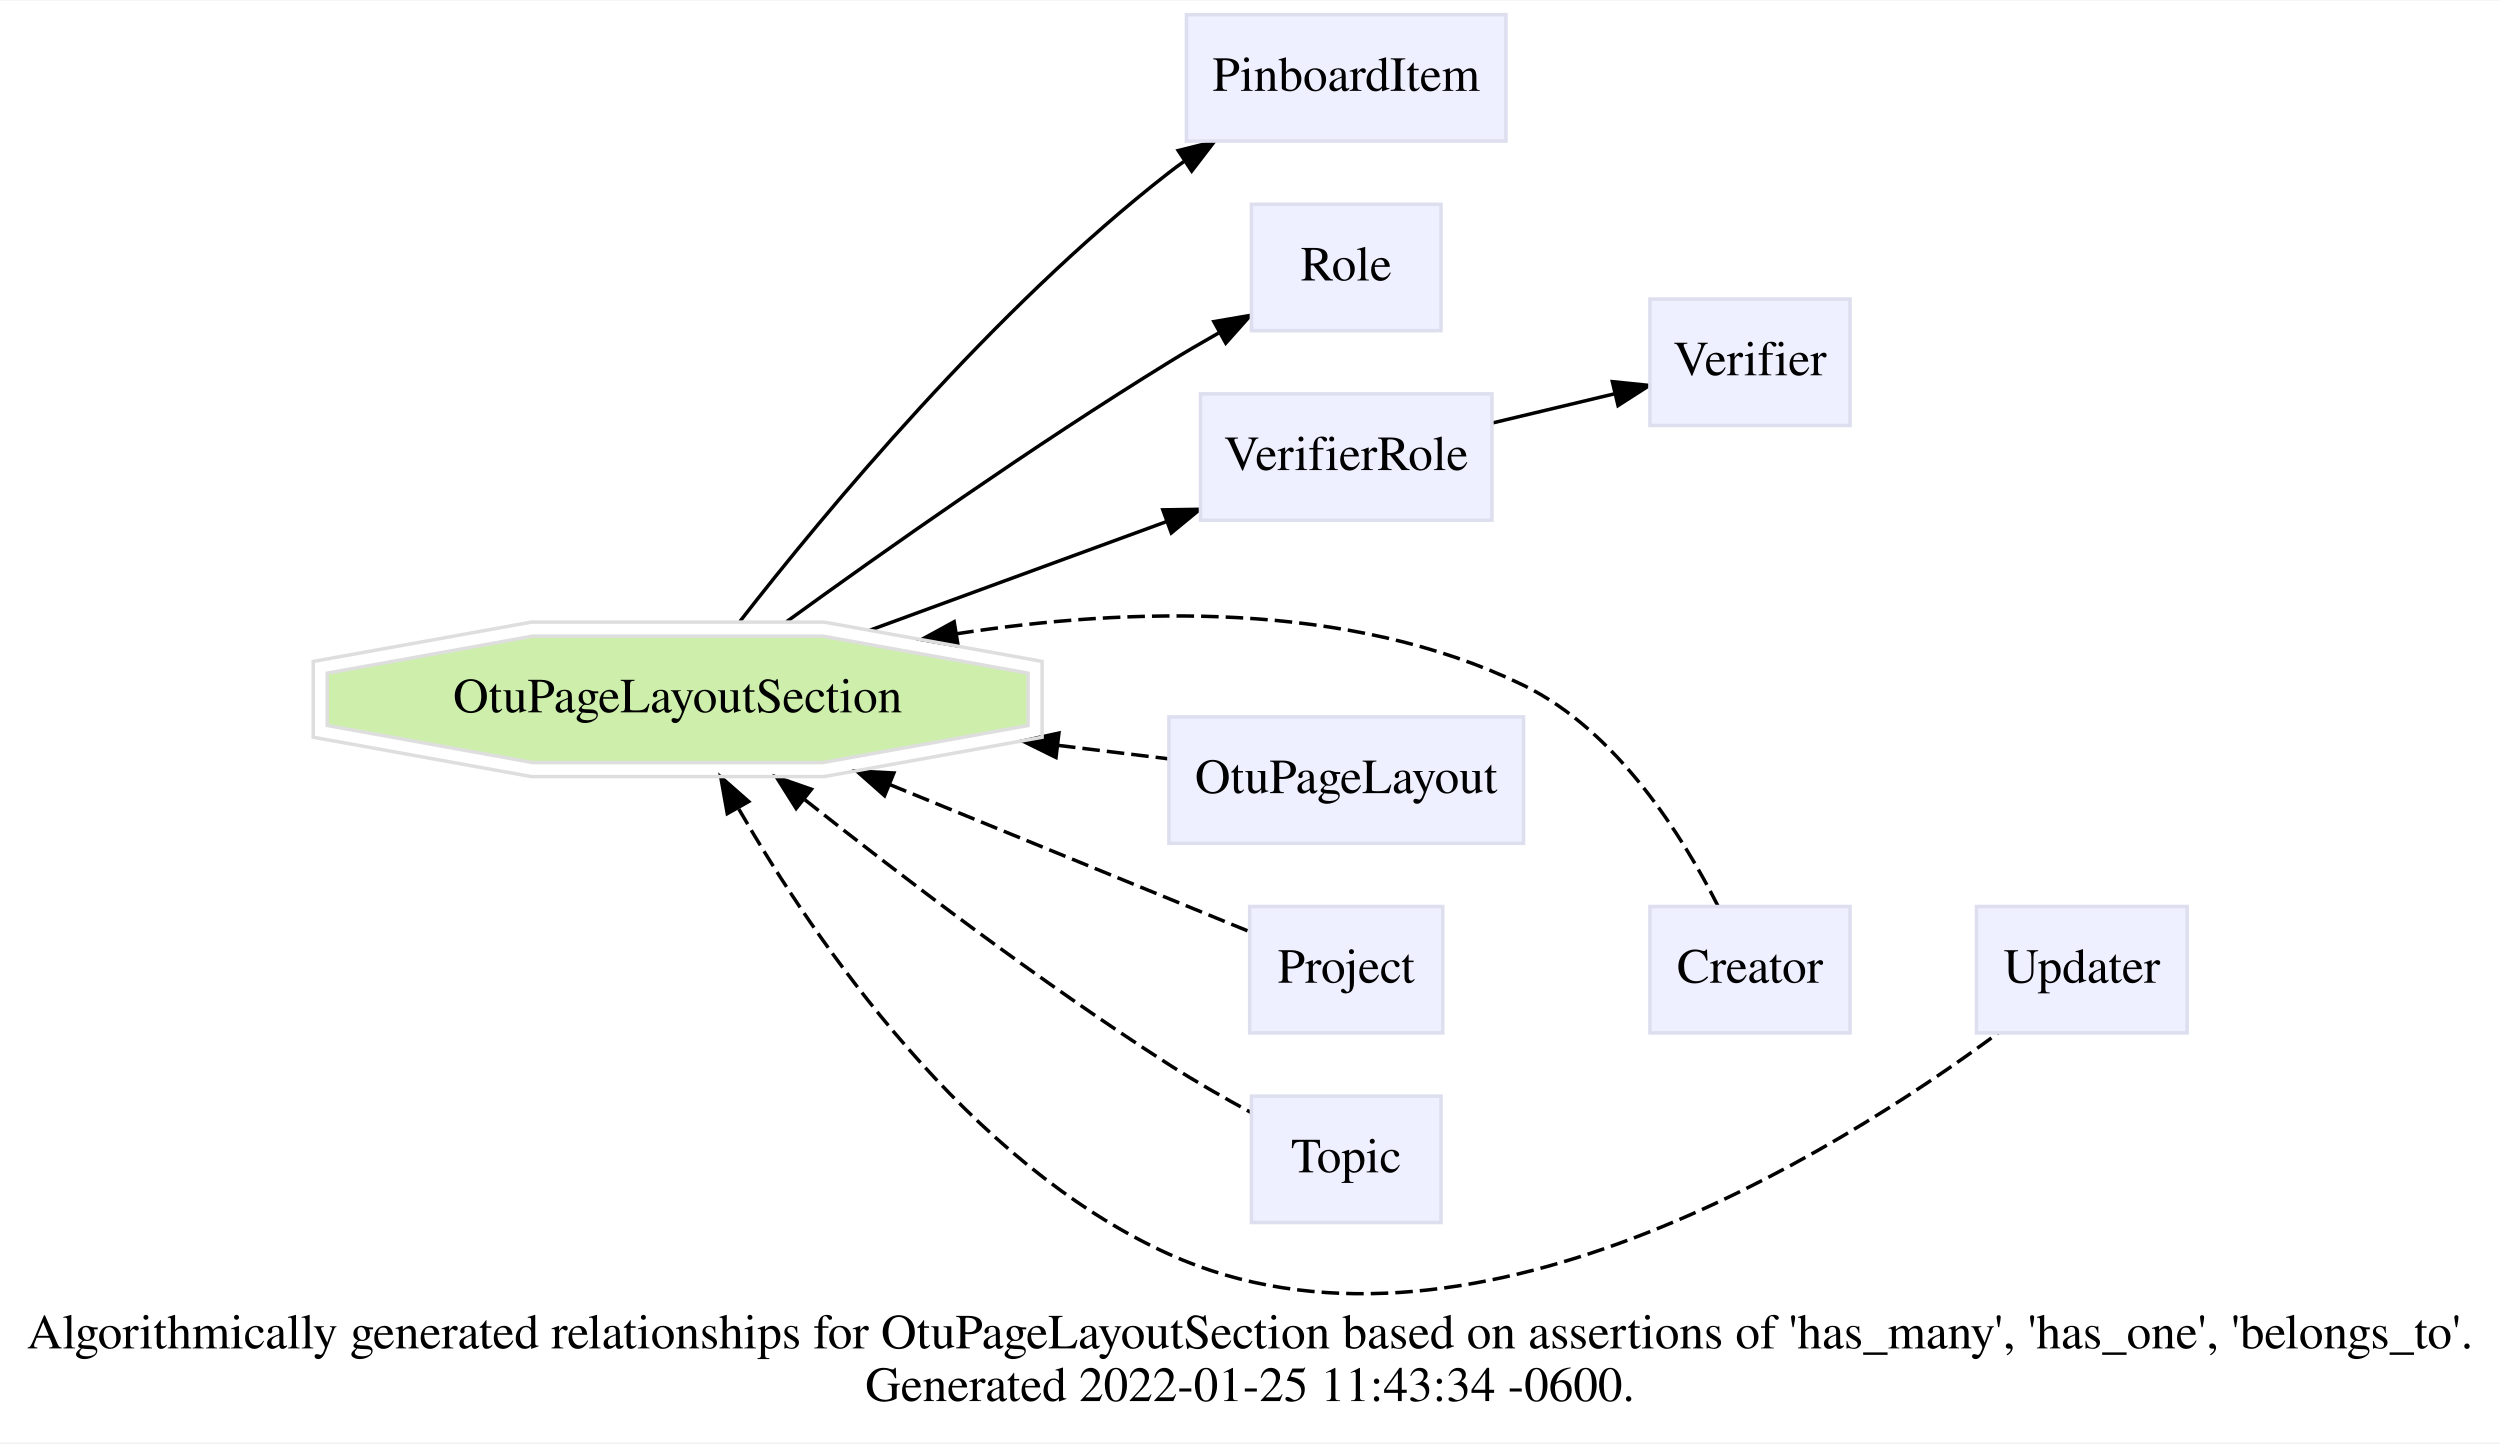
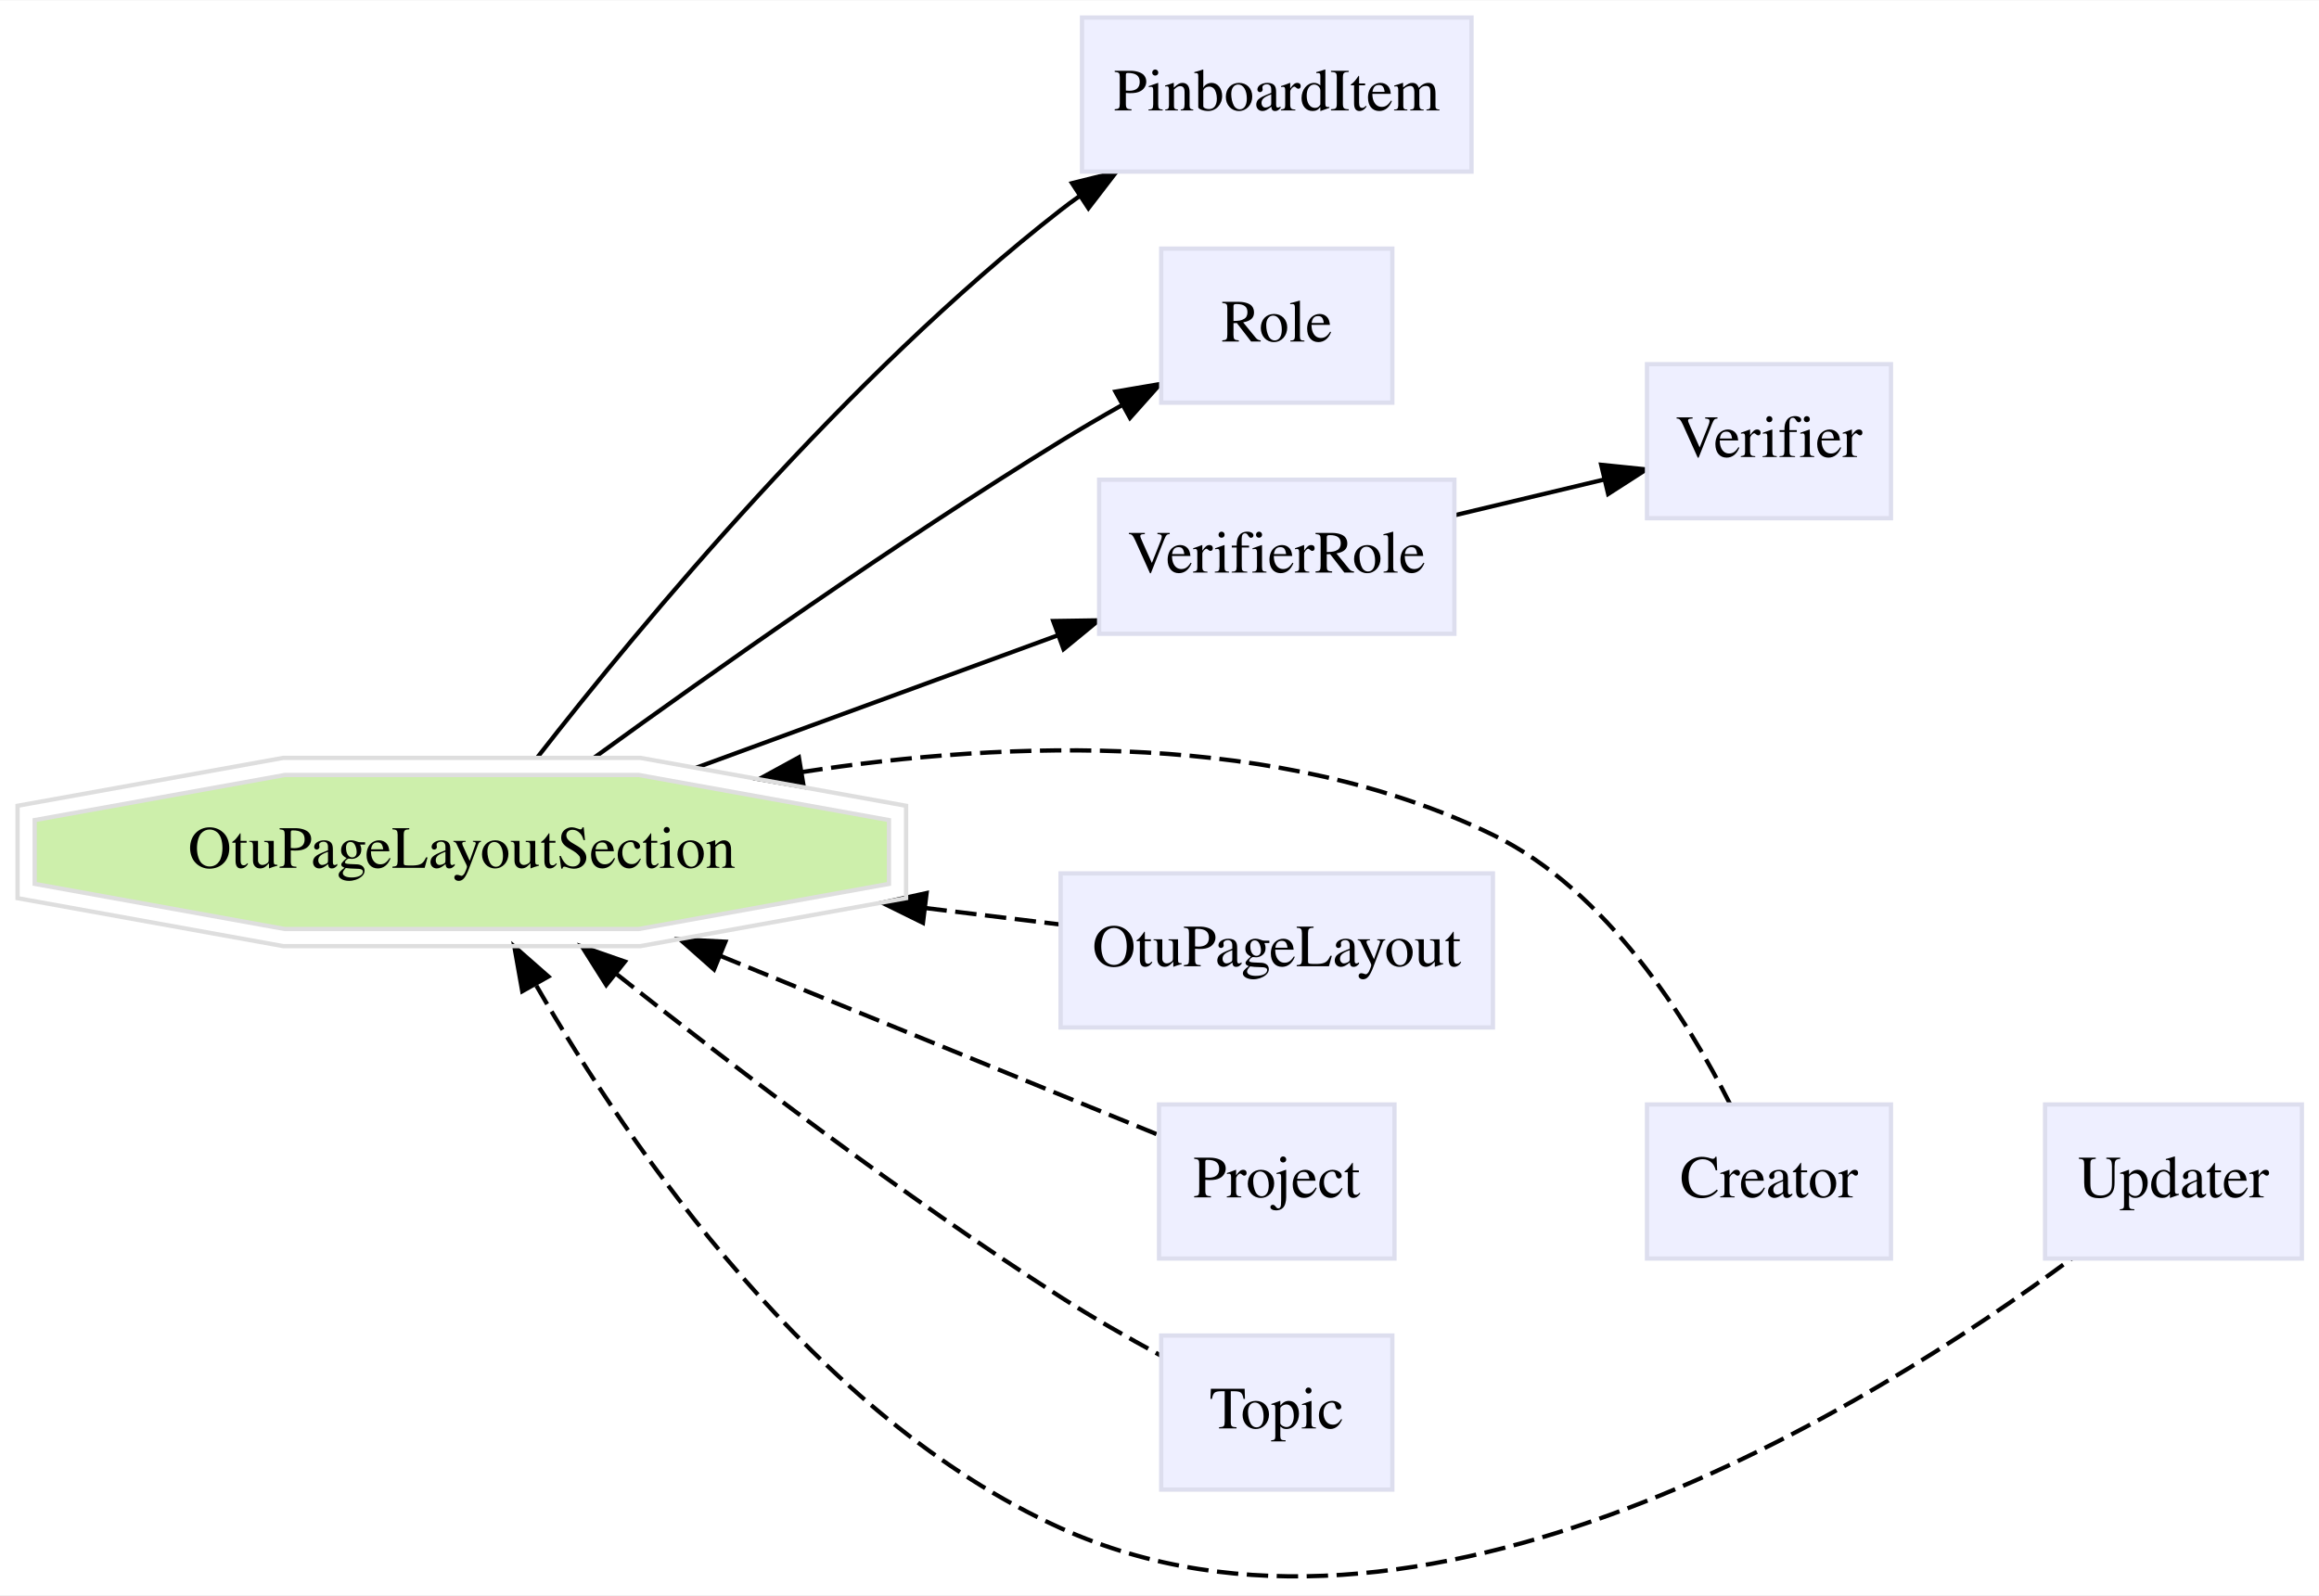
- <svg xmlns="http://www.w3.org/2000/svg" xmlns:xlink="http://www.w3.org/1999/xlink" width="712pt" height="411pt" viewBox="0.00 0.00 712.00 410.65">
-   <g id="graph0" class="graph" transform="scale(1 1) rotate(0) translate(4 406.65)">
-     <polygon fill="white" stroke="transparent" points="-4,4 -4,-406.65 708,-406.65 708,4 -4,4" />
-     <text text-anchor="middle" x="352" y="-22.8" font-family="Times,serif" font-size="14.00">Algorithmically generated relationships for OtuPageLayoutSection based on assertions of 'has_many', 'has_one', 'belongs_to'. </text>
-     <text text-anchor="middle" x="352" y="-7.8" font-family="Times,serif" font-size="14.00">Generated 2022-01-25 11:43:34 -0600.</text>
+ <svg xmlns="http://www.w3.org/2000/svg" xmlns:xlink="http://www.w3.org/1999/xlink" width="542pt" height="373pt" viewBox="0.00 0.00 541.79 372.65">
+   <g id="graph0" class="graph" transform="scale(1 1) rotate(0) translate(4 368.65)">
+     <polygon fill="white" stroke="transparent" points="-4,4 -4,-368.65 537.79,-368.65 537.79,4 -4,4" />
    <g id="edge1" class="edge">
-       <path fill="none" stroke="black" d="M206.74,-229.87C231.1,-261.16 278.91,-318.73 328.9,-357.65 330.28,-358.73 331.71,-359.79 333.17,-360.82" />
-       <polygon fill="black" stroke="black" points="331.56,-363.95 341.84,-366.5 335.4,-358.1 331.56,-363.95" />
+       <path fill="none" stroke="black" d="M121.63,-191.87C146,-223.16 193.81,-280.73 243.79,-319.65 245.17,-320.73 246.6,-321.79 248.07,-322.82" />
+       <polygon fill="black" stroke="black" points="246.46,-325.95 256.74,-328.5 250.29,-320.1 246.46,-325.95" />
    </g>
    <g id="edge2" class="edge">
-       <path fill="none" stroke="black" d="M220,-229.76C247.73,-249.85 290.34,-279.9 328.9,-303.65 333.42,-306.44 338.24,-309.26 343.04,-311.97" />
-       <polygon fill="black" stroke="black" points="341.71,-315.23 352.15,-317.01 345.1,-309.1 341.71,-315.23" />
+       <path fill="none" stroke="black" d="M134.9,-191.76C162.62,-211.85 205.23,-241.9 243.79,-265.65 248.31,-268.44 253.14,-271.26 257.94,-273.97" />
+       <polygon fill="black" stroke="black" points="256.61,-277.23 267.05,-279.01 260,-271.1 256.61,-277.23" />
    </g>
    <g id="edge3" class="edge">
-       <path fill="none" stroke="black" d="M243.73,-227.34C270.26,-237.05 302.06,-248.7 328.1,-258.23" />
-       <polygon fill="black" stroke="black" points="327.18,-261.62 337.77,-261.78 329.59,-255.05 327.18,-261.62" />
+       <path fill="none" stroke="black" d="M158.63,-189.34C185.15,-199.05 216.96,-210.7 242.99,-220.23" />
+       <polygon fill="black" stroke="black" points="242.07,-223.62 252.67,-223.78 244.48,-217.05 242.07,-223.62" />
    </g>
    <g id="edge5" class="edge">
-       <path fill="none" stroke="black" stroke-dasharray="5,2" d="M268.34,-226.31C317.2,-233.87 380.05,-235.91 429.9,-211.65 456.57,-198.67 475.35,-168.47 485.26,-148.84" />
-       <polygon fill="black" stroke="black" points="268.88,-222.86 258.44,-224.68 267.74,-229.76 268.88,-222.86" />
+       <path fill="none" stroke="black" stroke-dasharray="5,2" d="M183.23,-188.31C232.1,-195.87 294.95,-197.91 344.79,-173.65 371.46,-160.67 390.24,-130.47 400.15,-110.84" />
+       <polygon fill="black" stroke="black" points="183.78,-184.86 173.34,-186.68 182.64,-191.76 183.78,-184.86" />
    </g>
    <g id="edge6" class="edge">
-       <path fill="none" stroke="black" stroke-dasharray="5,2" d="M297.32,-194.55C308.25,-193.22 318.94,-191.91 328.79,-190.71" />
-       <polygon fill="black" stroke="black" points="296.74,-191.1 287.23,-195.78 297.58,-198.05 296.74,-191.1" />
+       <path fill="none" stroke="black" stroke-dasharray="5,2" d="M212.22,-156.55C223.15,-155.22 233.84,-153.91 243.69,-152.71" />
+       <polygon fill="black" stroke="black" points="211.63,-153.1 202.13,-157.78 212.48,-160.05 211.63,-153.1" />
    </g>
    <g id="edge7" class="edge">
-       <path fill="none" stroke="black" stroke-dasharray="5,2" d="M249.46,-183.35C283.79,-169.32 325.27,-152.37 351.74,-141.55" />
-       <polygon fill="black" stroke="black" points="247.92,-180.2 239.99,-187.22 250.57,-186.68 247.92,-180.2" />
+       <path fill="none" stroke="black" stroke-dasharray="5,2" d="M164.36,-145.35C198.68,-131.32 240.16,-114.37 266.63,-103.55" />
+       <polygon fill="black" stroke="black" points="162.82,-142.2 154.89,-149.22 165.47,-148.68 162.82,-142.2" />
    </g>
    <g id="edge8" class="edge">
-       <path fill="none" stroke="black" stroke-dasharray="5,2" d="M225.22,-179.06C252.71,-157.3 292.26,-127.19 328.9,-103.65 336.31,-98.89 344.63,-94.14 352.3,-89.98" />
-       <polygon fill="black" stroke="black" points="222.74,-176.57 217.1,-185.53 227.1,-182.04 222.74,-176.57" />
+       <path fill="none" stroke="black" stroke-dasharray="5,2" d="M140.12,-141.06C167.61,-119.3 207.16,-89.19 243.79,-65.65 251.2,-60.89 259.52,-56.14 267.19,-51.98" />
+       <polygon fill="black" stroke="black" points="137.64,-138.57 131.99,-147.53 142,-144.04 137.64,-138.57" />
    </g>
    <g id="edge9" class="edge">
-       <path fill="none" stroke="black" stroke-dasharray="5,2" d="M206.41,-176.41C228.44,-138.25 271.53,-75.61 328.9,-49.65 412.6,-11.79 519.06,-78.61 565.05,-112.6" />
-       <polygon fill="black" stroke="black" points="203.13,-175.11 201.27,-185.54 209.23,-178.55 203.13,-175.11" />
+       <path fill="none" stroke="black" stroke-dasharray="5,2" d="M121.31,-138.41C143.34,-100.25 186.43,-37.61 243.79,-11.65 327.5,26.21 433.96,-40.61 479.94,-74.6" />
+       <polygon fill="black" stroke="black" points="118.02,-137.11 116.17,-147.54 124.12,-140.55 118.02,-137.11" />
    </g>
    <g id="edge4" class="edge">
-       <path fill="none" stroke="black" d="M421.19,-286.4C432.52,-289.11 444.76,-292.03 455.89,-294.69" />
-       <polygon fill="black" stroke="black" points="455.2,-298.13 465.73,-297.05 456.82,-291.32 455.2,-298.13" />
+       <path fill="none" stroke="black" d="M336.09,-248.4C347.41,-251.11 359.65,-254.03 370.78,-256.69" />
+       <polygon fill="black" stroke="black" points="370.09,-260.13 380.63,-259.05 371.72,-253.32 370.09,-260.13" />
    </g>
    <g id="node1" class="node">
      <g id="a_node1">
        <a xlink:href="/develop/Data/models.html#otu-page-layout-section" xlink:title="OtuPageLayoutSection" target="_top">
-           <polygon fill="#cdefab" stroke="#dedede" points="288.8,-200.2 288.8,-215.11 230.34,-225.65 147.66,-225.65 89.2,-215.11 89.2,-200.2 147.66,-189.65 230.34,-189.65 288.8,-200.2" />
-           <polygon fill="none" stroke="#dedede" points="292.79,-196.86 292.79,-218.45 230.69,-229.65 147.31,-229.65 85.21,-218.45 85.21,-196.86 147.31,-185.65 230.69,-185.65 292.79,-196.86" />
-           <text text-anchor="middle" x="189" y="-203.95" font-family="Times,serif" font-size="14.00">OtuPageLayoutSection</text>
+           <polygon fill="#cdefab" stroke="#dedede" points="203.69,-162.2 203.69,-177.11 145.23,-187.65 62.56,-187.65 4.1,-177.11 4.1,-162.2 62.56,-151.65 145.23,-151.65 203.69,-162.2" />
+           <polygon fill="none" stroke="#dedede" points="207.69,-158.86 207.69,-180.45 145.59,-191.65 62.2,-191.65 0.1,-180.45 0.1,-158.86 62.2,-147.65 145.59,-147.65 207.69,-158.86" />
+           <text text-anchor="middle" x="103.9" y="-165.95" font-family="Times,serif" font-size="14.00">OtuPageLayoutSection</text>
        </a>
      </g>
    </g>
    <g id="node2" class="node">
      <g id="a_node2">
        <a xlink:href="/develop/Data/models.html#pinboard-item" xlink:title="PinboardItem" target="_top">
-           <polygon fill="#eeefff" stroke="#dddeee" points="424.9,-402.65 333.9,-402.65 333.9,-366.65 424.9,-366.65 424.9,-402.65" />
-           <text text-anchor="middle" x="379.4" y="-380.95" font-family="Times,serif" font-size="14.00">PinboardItem</text>
+           <polygon fill="#eeefff" stroke="#dddeee" points="339.79,-364.65 248.79,-364.65 248.79,-328.65 339.79,-328.65 339.79,-364.65" />
+           <text text-anchor="middle" x="294.29" y="-342.95" font-family="Times,serif" font-size="14.00">PinboardItem</text>
        </a>
      </g>
    </g>
    <g id="node3" class="node">
      <g id="a_node3">
        <a xlink:href="/develop/Data/models.html#role" xlink:title="Role" target="_top">
-           <polygon fill="#eeefff" stroke="#dddeee" points="406.4,-348.65 352.4,-348.65 352.4,-312.65 406.4,-312.65 406.4,-348.65" />
-           <text text-anchor="middle" x="379.4" y="-326.95" font-family="Times,serif" font-size="14.00">Role</text>
+           <polygon fill="#eeefff" stroke="#dddeee" points="321.29,-310.65 267.29,-310.65 267.29,-274.65 321.29,-274.65 321.29,-310.65" />
+           <text text-anchor="middle" x="294.29" y="-288.95" font-family="Times,serif" font-size="14.00">Role</text>
        </a>
      </g>
    </g>
    <g id="node4" class="node">
      <g id="a_node4">
        <a xlink:href="/develop/Data/models.html#verifier-role" xlink:title="VerifierRole" target="_top">
-           <polygon fill="#eeefff" stroke="#dddeee" points="420.9,-294.65 337.9,-294.65 337.9,-258.65 420.9,-258.65 420.9,-294.65" />
-           <text text-anchor="middle" x="379.4" y="-272.95" font-family="Times,serif" font-size="14.00">VerifierRole</text>
+           <polygon fill="#eeefff" stroke="#dddeee" points="335.79,-256.65 252.79,-256.65 252.79,-220.65 335.79,-220.65 335.79,-256.65" />
+           <text text-anchor="middle" x="294.29" y="-234.95" font-family="Times,serif" font-size="14.00">VerifierRole</text>
        </a>
      </g>
    </g>
    <g id="node5" class="node">
      <g id="a_node5">
        <a xlink:href="/develop/Data/models.html#verifier" xlink:title="Verifier" target="_top">
-           <polygon fill="#eeefff" stroke="#dddeee" points="522.9,-321.65 465.9,-321.65 465.9,-285.65 522.9,-285.65 522.9,-321.65" />
-           <text text-anchor="middle" x="494.4" y="-299.95" font-family="Times,serif" font-size="14.00">Verifier</text>
+           <polygon fill="#eeefff" stroke="#dddeee" points="437.79,-283.65 380.79,-283.65 380.79,-247.65 437.79,-247.65 437.79,-283.65" />
+           <text text-anchor="middle" x="409.29" y="-261.95" font-family="Times,serif" font-size="14.00">Verifier</text>
        </a>
      </g>
    </g>
    <g id="node6" class="node">
      <g id="a_node6">
        <a xlink:href="/develop/Data/models.html#creator" xlink:title="Creator" target="_top">
-           <polygon fill="#eeefff" stroke="#dddeee" points="522.9,-148.65 465.9,-148.65 465.9,-112.65 522.9,-112.65 522.9,-148.65" />
-           <text text-anchor="middle" x="494.4" y="-126.95" font-family="Times,serif" font-size="14.00">Creator</text>
+           <polygon fill="#eeefff" stroke="#dddeee" points="437.79,-110.65 380.79,-110.65 380.79,-74.65 437.79,-74.65 437.79,-110.65" />
+           <text text-anchor="middle" x="409.29" y="-88.95" font-family="Times,serif" font-size="14.00">Creator</text>
        </a>
      </g>
    </g>
    <g id="node7" class="node">
      <g id="a_node7">
        <a xlink:href="/develop/Data/models.html#otu-page-layout" xlink:title="OtuPageLayout" target="_top">
-           <polygon fill="#eeefff" stroke="#dddeee" points="429.9,-202.65 328.9,-202.65 328.9,-166.65 429.9,-166.65 429.9,-202.65" />
-           <text text-anchor="middle" x="379.4" y="-180.95" font-family="Times,serif" font-size="14.00">OtuPageLayout</text>
+           <polygon fill="#eeefff" stroke="#dddeee" points="344.79,-164.65 243.79,-164.65 243.79,-128.65 344.79,-128.65 344.79,-164.65" />
+           <text text-anchor="middle" x="294.29" y="-142.95" font-family="Times,serif" font-size="14.00">OtuPageLayout</text>
        </a>
      </g>
    </g>
    <g id="node8" class="node">
      <g id="a_node8">
        <a xlink:href="/develop/Data/models.html#project" xlink:title="Project" target="_top">
-           <polygon fill="#eeefff" stroke="#dddeee" points="406.9,-148.65 351.9,-148.65 351.9,-112.65 406.9,-112.65 406.9,-148.65" />
-           <text text-anchor="middle" x="379.4" y="-126.95" font-family="Times,serif" font-size="14.00">Project</text>
+           <polygon fill="#eeefff" stroke="#dddeee" points="321.79,-110.65 266.79,-110.65 266.79,-74.65 321.79,-74.65 321.79,-110.65" />
+           <text text-anchor="middle" x="294.29" y="-88.95" font-family="Times,serif" font-size="14.00">Project</text>
        </a>
      </g>
    </g>
    <g id="node9" class="node">
      <g id="a_node9">
        <a xlink:href="/develop/Data/models.html#topic" xlink:title="Topic" target="_top">
-           <polygon fill="#eeefff" stroke="#dddeee" points="406.4,-94.65 352.4,-94.65 352.4,-58.65 406.4,-58.65 406.4,-94.65" />
-           <text text-anchor="middle" x="379.4" y="-72.95" font-family="Times,serif" font-size="14.00">Topic</text>
+           <polygon fill="#eeefff" stroke="#dddeee" points="321.29,-56.65 267.29,-56.65 267.29,-20.65 321.29,-20.65 321.29,-56.65" />
+           <text text-anchor="middle" x="294.29" y="-34.95" font-family="Times,serif" font-size="14.00">Topic</text>
        </a>
      </g>
    </g>
    <g id="node10" class="node">
      <g id="a_node10">
        <a xlink:href="/develop/Data/models.html#updater" xlink:title="Updater" target="_top">
-           <polygon fill="#eeefff" stroke="#dddeee" points="618.9,-148.65 558.9,-148.65 558.9,-112.65 618.9,-112.65 618.9,-148.65" />
-           <text text-anchor="middle" x="588.9" y="-126.95" font-family="Times,serif" font-size="14.00">Updater</text>
+           <polygon fill="#eeefff" stroke="#dddeee" points="533.79,-110.65 473.79,-110.65 473.79,-74.65 533.79,-74.65 533.79,-110.65" />
+           <text text-anchor="middle" x="503.79" y="-88.95" font-family="Times,serif" font-size="14.00">Updater</text>
        </a>
      </g>
    </g>
  </g>
</svg>
